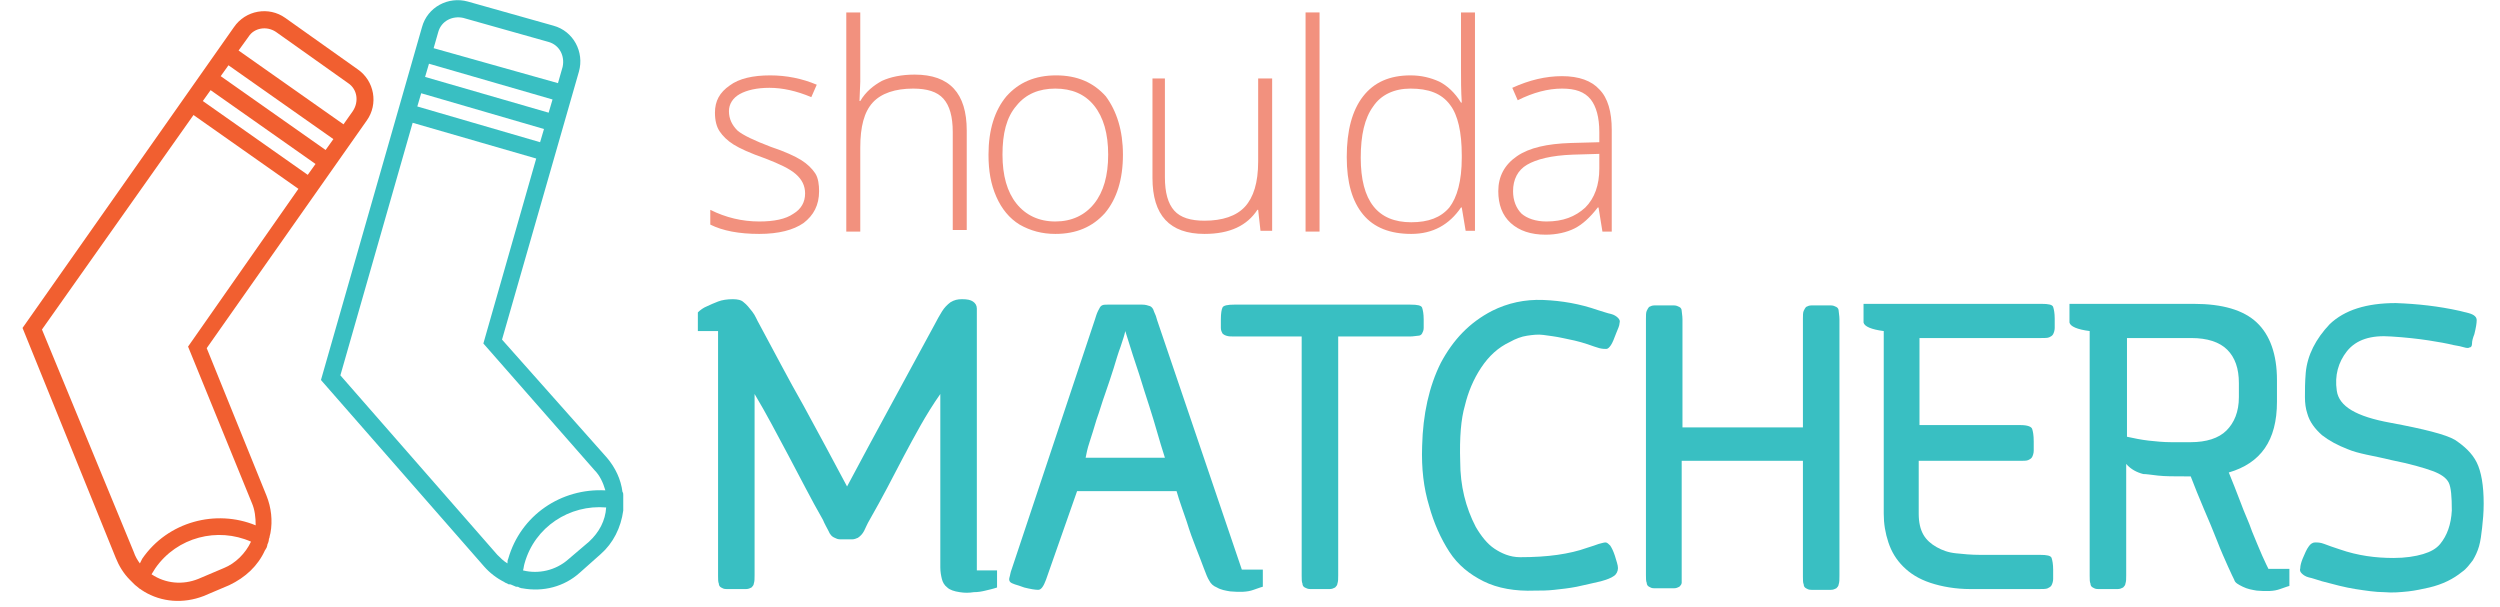
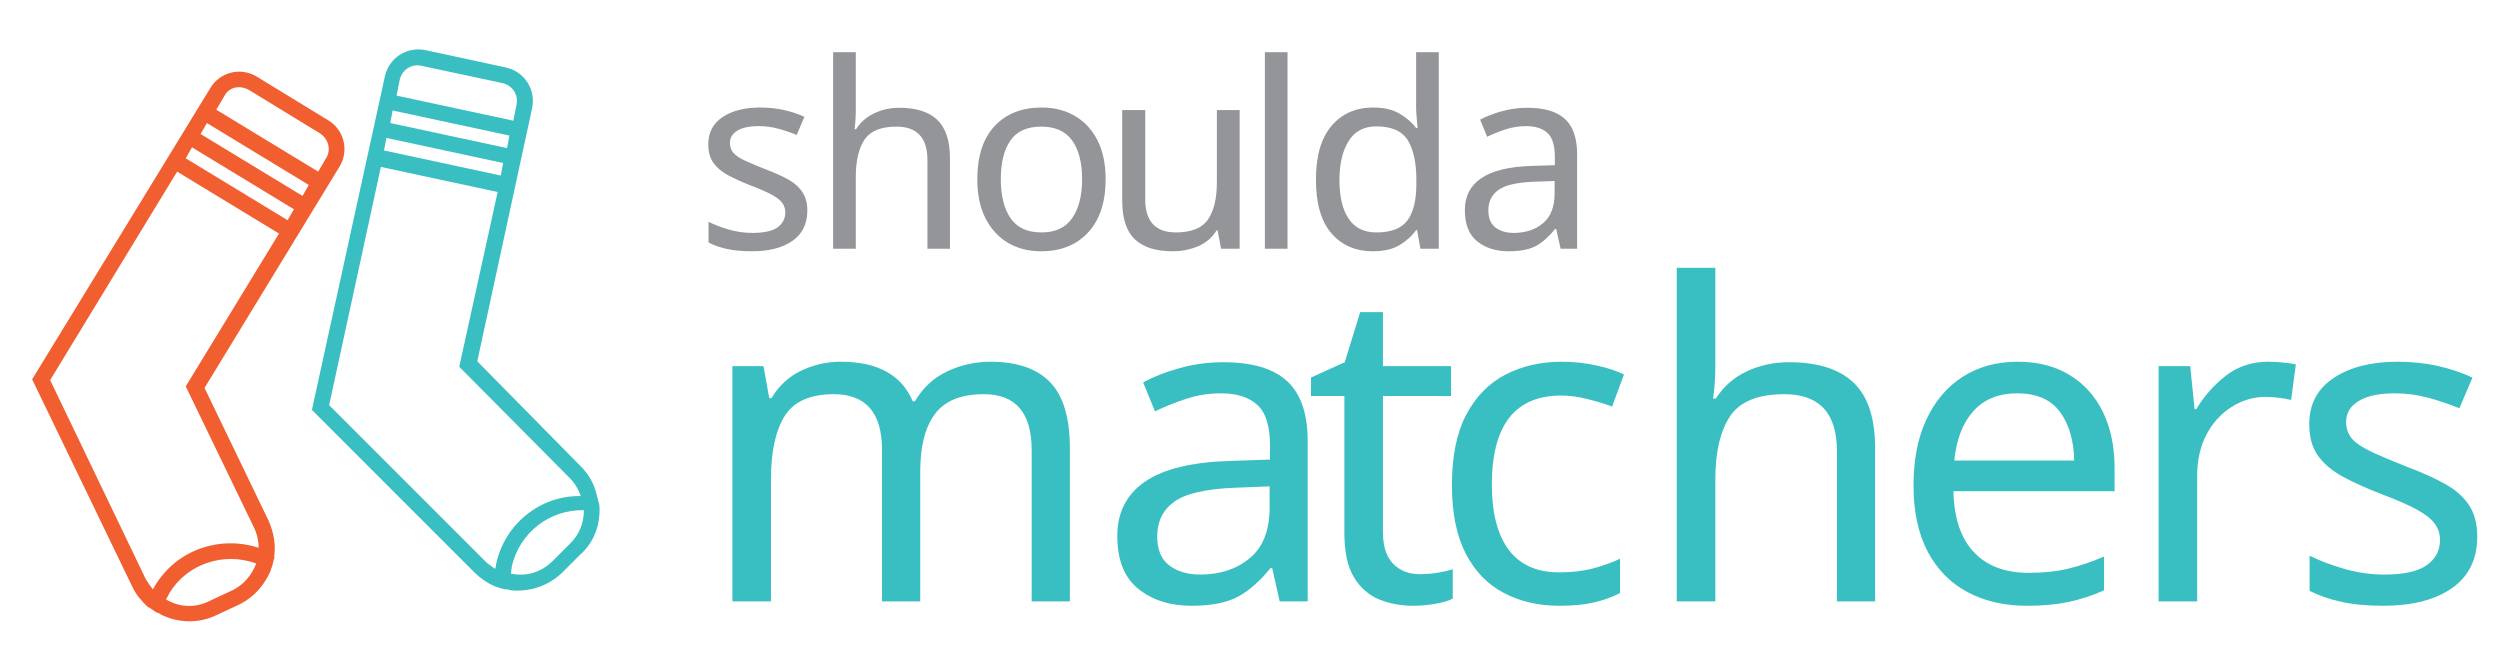
- <svg xmlns="http://www.w3.org/2000/svg" version="1.1" x="0px" y="0px" viewBox="0 0 321.7 78.1" enable-background="new 0 0 321.7 78.1" xml:space="preserve">
+ <svg xmlns="http://www.w3.org/2000/svg" version="1.1" x="0px" y="0px" viewBox="0 0 319 85" enable-background="new 0 0 319 85" xml:space="preserve">
  <g id="Layer_1">
    <g>
-       <path fill="#F2917E" d="M105.4,24.6c0,1.8-0.7,3.1-2,4.1c-1.3,0.9-3.2,1.4-5.7,1.4c-2.6,0-4.7-0.4-6.3-1.2V27c2,1,4.1,1.5,6.3,1.5    c1.9,0,3.4-0.3,4.4-1c1-0.6,1.5-1.5,1.5-2.6c0-1-0.4-1.8-1.2-2.5c-0.8-0.7-2.1-1.3-3.9-2c-2-0.7-3.3-1.3-4.1-1.8    c-0.8-0.5-1.4-1.1-1.8-1.7c-0.4-0.6-0.6-1.4-0.6-2.4c0-1.5,0.6-2.6,1.9-3.5c1.2-0.9,3-1.3,5.2-1.3c2.1,0,4.1,0.4,6,1.2l-0.7,1.6    c-1.9-0.8-3.7-1.2-5.4-1.2c-1.6,0-2.9,0.3-3.8,0.8s-1.4,1.3-1.4,2.2c0,1,0.4,1.8,1.1,2.5c0.7,0.6,2.2,1.3,4.3,2.1    c1.8,0.6,3.1,1.2,3.9,1.7s1.4,1.1,1.8,1.7S105.4,23.8,105.4,24.6z" />
-       <path fill="#F2917E" d="M122.6,29.8V17c0-2-0.4-3.4-1.2-4.3c-0.8-0.9-2.1-1.3-3.9-1.3c-2.3,0-4.1,0.6-5.2,1.8    c-1.1,1.2-1.6,3.1-1.6,5.8v10.8h-1.8V1.6h1.8v8.9l-0.1,2.5h0.1c0.7-1.2,1.7-2,2.8-2.6c1.1-0.5,2.5-0.8,4.2-0.8    c4.5,0,6.7,2.4,6.7,7.2v12.8H122.6z" />
-       <path fill="#F2917E" d="M144.5,19.9c0,3.2-0.8,5.7-2.3,7.5c-1.6,1.8-3.7,2.7-6.4,2.7c-1.7,0-3.2-0.4-4.6-1.2c-1.3-0.8-2.3-2-3-3.6    c-0.7-1.6-1-3.3-1-5.4c0-3.2,0.8-5.7,2.3-7.5c1.6-1.8,3.7-2.7,6.4-2.7c2.7,0,4.8,0.9,6.4,2.7C143.7,14.3,144.5,16.8,144.5,19.9z     M129,19.9c0,2.7,0.6,4.8,1.8,6.3c1.2,1.5,2.9,2.3,5,2.3s3.8-0.8,5-2.3c1.2-1.5,1.8-3.6,1.8-6.3c0-2.7-0.6-4.8-1.8-6.3    c-1.2-1.5-2.9-2.2-5-2.2s-3.8,0.7-5,2.2C129.5,15.1,129,17.2,129,19.9z" />
-       <path fill="#F2917E" d="M149.9,10.1v12.7c0,2,0.4,3.4,1.2,4.3c0.8,0.9,2.1,1.3,3.9,1.3c2.3,0,4.1-0.6,5.2-1.8    c1.1-1.2,1.7-3.1,1.7-5.8V10.1h1.8v19.6h-1.5l-0.3-2.7h-0.1c-1.3,2-3.5,3.1-6.8,3.1c-4.5,0-6.7-2.4-6.7-7.2V10.1H149.9z" />
-       <path fill="#F2917E" d="M169.8,29.8H168V1.6h1.8V29.8z" />
-       <path fill="#F2917E" d="M181.5,9.7c1.4,0,2.6,0.3,3.7,0.8c1,0.5,2,1.4,2.8,2.7h0.1c-0.1-1.5-0.1-3-0.1-4.5V1.6h1.8v28.1h-1.2    l-0.5-3H188c-1.5,2.2-3.6,3.4-6.4,3.4c-2.7,0-4.8-0.8-6.2-2.5s-2.1-4.1-2.1-7.4c0-3.4,0.7-6,2.1-7.8    C176.8,10.6,178.8,9.7,181.5,9.7z M181.5,11.4c-2.1,0-3.8,0.8-4.8,2.3c-1.1,1.5-1.6,3.7-1.6,6.6c0,5.6,2.2,8.3,6.5,8.3    c2.2,0,3.8-0.6,4.9-1.9c1-1.3,1.6-3.4,1.6-6.4v-0.3c0-3-0.5-5.2-1.5-6.5C185.5,12,183.8,11.4,181.5,11.4z" />
-       <path fill="#F2917E" d="M206.2,29.8l-0.5-3.1h-0.1c-1,1.3-2,2.2-3,2.7c-1,0.5-2.3,0.8-3.7,0.8c-1.9,0-3.4-0.5-4.5-1.5    c-1.1-1-1.6-2.4-1.6-4.1c0-1.9,0.8-3.4,2.4-4.5s3.9-1.6,6.9-1.7l3.7-0.1V17c0-1.9-0.4-3.3-1.1-4.2c-0.8-1-2-1.4-3.7-1.4    c-1.8,0-3.7,0.5-5.7,1.5l-0.7-1.6c2.2-1,4.3-1.5,6.4-1.5c2.2,0,3.8,0.6,4.8,1.7c1.1,1.1,1.6,2.9,1.6,5.2v13.1H206.2z M199,28.5    c2.1,0,3.7-0.6,5-1.8c1.2-1.2,1.8-2.9,1.8-5v-1.9l-3.4,0.1c-2.8,0.1-4.7,0.6-5.9,1.3c-1.2,0.7-1.8,1.9-1.8,3.4    c0,1.2,0.4,2.2,1.1,2.9C196.5,28.1,197.6,28.5,199,28.5z" />
-       <path fill="#39BFC2" d="M116.3,58.7c-1.4,2.7-2.8,5.4-4.4,8.2c-0.3,0.5-0.5,1-0.7,1.4c-0.2,0.4-0.5,0.7-0.8,0.9    c-0.2,0.1-0.5,0.2-0.7,0.2c-0.3,0-0.5,0-0.8,0s-0.6,0-0.8,0c-0.3,0-0.5-0.1-0.7-0.2c-0.3-0.1-0.6-0.4-0.8-0.9    c-0.2-0.4-0.5-0.9-0.7-1.4c-1.5-2.6-2.9-5.4-4.4-8.2c-1.5-2.8-2.9-5.5-4.4-8V74c0,0.5,0,0.8-0.1,1.1c0,0.2-0.2,0.4-0.3,0.5    c-0.2,0.1-0.4,0.2-0.7,0.2s-0.7,0-1.3,0c-0.5,0-0.8,0-1.2,0s-0.5-0.1-0.7-0.2c-0.2-0.1-0.3-0.3-0.3-0.5c-0.1-0.2-0.1-0.6-0.1-1    V42.6h-2.6v-2.4c0.3-0.3,0.7-0.6,1.2-0.8c0.4-0.2,0.9-0.4,1.4-0.6c0.5-0.2,1.2-0.3,1.9-0.3c0.6,0,1.1,0.1,1.4,0.4h0    c0.4,0.3,0.7,0.7,1.1,1.2s0.6,1.1,0.9,1.6c1.9,3.5,3.7,7,5.7,10.5c1.9,3.5,3.8,7,5.6,10.4c1.8-3.4,3.7-6.9,5.6-10.4    s3.8-7,5.7-10.5c0.3-0.6,0.6-1.1,0.9-1.6s0.7-0.9,1.1-1.2c0.5-0.3,0.9-0.4,1.5-0.4c0.7,0,1.1,0.1,1.4,0.3c0.3,0.2,0.5,0.5,0.5,0.9    l0,30.8v2.9h2.6v2.2c-0.6,0.2-1.1,0.3-1.5,0.4c-0.4,0.1-0.9,0.2-1.5,0.2c-0.6,0.1-1.2,0.1-1.8,0c-0.7-0.1-1.3-0.3-1.6-0.6    c-0.4-0.3-0.6-0.7-0.7-1.1c-0.1-0.4-0.2-0.9-0.2-1.5v-1.7v-0.4V50.7C119.1,53.4,117.7,56.1,116.3,58.7z" />
-       <path fill="#39BFC2" d="M134.6,74.6c-0.3,0.8-0.6,1.3-1,1.3c-0.4,0-1-0.1-1.8-0.3c-0.5-0.2-0.9-0.3-1.2-0.4    c-0.3-0.1-0.5-0.2-0.6-0.3c-0.1-0.1-0.2-0.3-0.1-0.6s0.1-0.6,0.3-1.1l10.7-32.1c0.1-0.3,0.2-0.7,0.4-1.1c0.2-0.4,0.3-0.6,0.5-0.7    c0.2-0.1,0.4-0.1,0.7-0.1c0.3,0,0.6,0,0.9,0h2.5c0.4,0,0.7,0,1.1,0c0.4,0,0.7,0.1,1,0.2c0.2,0.1,0.4,0.3,0.5,0.7    c0.2,0.4,0.3,0.7,0.4,1.1l10.9,32.1h2.7v2.2c0,0-0.4,0.1-1.2,0.4s-1.8,0.3-3,0.2c-0.6-0.1-1.2-0.2-1.7-0.5c-0.5-0.2-0.8-0.5-1-0.9    c-0.2-0.3-0.4-0.8-0.7-1.6s-0.6-1.6-1-2.6c-0.4-1-0.8-2.1-1.2-3.4c-0.4-1.2-0.9-2.5-1.3-3.9h-12.8L134.6,74.6z M144.8,42.6    c-0.1,0.5-0.3,1.1-0.6,2c-0.3,0.8-0.6,1.8-0.9,2.8c-0.3,1-0.7,2.1-1.1,3.3c-0.4,1.1-0.7,2.2-1.1,3.3c-0.3,1-0.6,2-0.9,2.9    c-0.3,0.9-0.4,1.5-0.5,2h10.2c-0.4-1.2-0.7-2.3-1-3.3s-0.6-2.1-1-3.3c-0.4-1.2-0.8-2.5-1.3-4.1C146.1,46.7,145.5,44.9,144.8,42.6z    " />
-       <path fill="#39BFC2" d="M158.9,43.3c-0.5,0-0.8,0-1.1-0.1s-0.4-0.2-0.5-0.3c-0.1-0.2-0.2-0.4-0.2-0.7c0-0.3,0-0.6,0-1.1    c0-0.8,0.1-1.3,0.2-1.5c0.1-0.3,0.7-0.4,1.5-0.4h22.7c0.9,0,1.4,0.1,1.5,0.4c0.1,0.3,0.2,0.8,0.2,1.5c0,0.5,0,0.8,0,1.1    c0,0.3-0.1,0.5-0.2,0.7c-0.1,0.2-0.3,0.3-0.5,0.3s-0.6,0.1-1.1,0.1h-9.2V74c0,0.5,0,0.8-0.1,1.1c0,0.2-0.2,0.4-0.3,0.5    c-0.2,0.1-0.4,0.2-0.7,0.2s-0.7,0-1.3,0c-0.5,0-0.8,0-1.2,0c-0.3,0-0.5-0.1-0.7-0.2c-0.2-0.1-0.3-0.3-0.3-0.5    c-0.1-0.2-0.1-0.6-0.1-1V43.3H158.9z" />
-       <path fill="#39BFC2" d="M195.6,71.7c1.8,0,3.4-0.1,4.8-0.3s2.7-0.5,3.8-0.9c0.7-0.2,1.2-0.4,1.5-0.5c0.4-0.1,0.7-0.2,0.9-0.2    c0.2,0,0.4,0.2,0.6,0.4c0.2,0.3,0.4,0.7,0.6,1.3c0.2,0.7,0.4,1.2,0.4,1.6c0,0.4-0.2,0.8-0.5,1c-0.4,0.3-1,0.5-1.7,0.7    c-0.8,0.2-1.8,0.4-3.1,0.7c-1,0.2-2,0.3-2.9,0.4c-0.9,0.1-1.7,0.1-2.5,0.1c-2.5,0.1-4.8-0.3-6.6-1.2s-3.3-2.1-4.4-3.8    c-1.1-1.7-2-3.7-2.6-5.9c-0.7-2.3-1-4.8-0.9-7.7c0.1-4.1,0.9-7.7,2.4-10.7c1.6-3,3.7-5.2,6.6-6.7c2-1,4.2-1.5,6.6-1.4    c2.4,0.1,4.7,0.5,7,1.3c0.7,0.2,1.2,0.4,1.7,0.5c0.4,0.1,0.7,0.3,0.9,0.5c0.2,0.2,0.3,0.4,0.2,0.7c0,0.3-0.2,0.7-0.4,1.2    c-0.3,0.8-0.5,1.3-0.7,1.6s-0.4,0.5-0.6,0.5c-0.2,0-0.5,0-0.9-0.1c-0.4-0.1-0.9-0.3-1.5-0.5c-1.2-0.4-2.2-0.6-3.2-0.8    c-0.9-0.2-1.8-0.3-2.5-0.4c-0.7-0.1-1.4,0-2.1,0.1c-0.7,0.1-1.5,0.4-2.2,0.8c-1.5,0.7-2.7,1.8-3.7,3.3c-1,1.5-1.7,3.2-2.1,4.9    c-0.5,1.7-0.7,4.1-0.6,7.2c0,3.1,0.7,5.9,2,8.4c0.7,1.2,1.5,2.2,2.4,2.8S194.3,71.7,195.6,71.7z" />
-       <path fill="#39BFC2" d="M216.4,75c0,0.2-0.2,0.4-0.3,0.5c-0.2,0.1-0.4,0.2-0.7,0.2c-0.3,0-0.7,0-1.3,0c-0.5,0-0.8,0-1.2,0    s-0.5-0.1-0.7-0.2c-0.2-0.1-0.3-0.3-0.3-0.5c-0.1-0.2-0.1-0.6-0.1-1V41c0-0.4,0-0.8,0.1-1c0.1-0.2,0.2-0.4,0.3-0.5    c0.2-0.1,0.4-0.2,0.7-0.2s0.7,0,1.2,0c0.6,0,1,0,1.3,0c0.3,0,0.5,0.1,0.7,0.2c0.2,0.1,0.3,0.3,0.3,0.5c0,0.2,0.1,0.6,0.1,1.1v13.9    H232V41c0-0.4,0-0.8,0.1-1c0.1-0.2,0.2-0.4,0.3-0.5c0.2-0.1,0.4-0.2,0.7-0.2s0.7,0,1.2,0c0.6,0,1,0,1.3,0c0.3,0,0.5,0.1,0.7,0.2    c0.2,0.1,0.3,0.3,0.3,0.5c0,0.2,0.1,0.6,0.1,1.1v33c0,0.5,0,0.8-0.1,1.1c0,0.2-0.2,0.4-0.3,0.5c-0.2,0.1-0.4,0.2-0.7,0.2    c-0.3,0-0.7,0-1.3,0c-0.5,0-0.8,0-1.2,0s-0.5-0.1-0.7-0.2c-0.2-0.1-0.3-0.3-0.3-0.5c-0.1-0.2-0.1-0.6-0.1-1V59.3h-15.6V74    C216.4,74.4,216.4,74.8,216.4,75z" />
-       <path fill="#39BFC2" d="M248.4,75c-1.5-0.5-2.6-1.2-3.5-2.1c-0.9-0.9-1.5-1.9-1.9-3.1c-0.4-1.2-0.6-2.4-0.6-3.7V42.6v0    c-1.6-0.2-2.5-0.6-2.6-1.1v-2.4h22.9c0.9,0,1.4,0.1,1.5,0.4c0.1,0.3,0.2,0.8,0.2,1.5c0,0.5,0,0.8,0,1.2c0,0.3-0.1,0.6-0.2,0.8    c-0.1,0.2-0.3,0.3-0.5,0.4c-0.2,0.1-0.6,0.1-1.1,0.1h-15.6v11.2h13c0.9,0,1.4,0.2,1.5,0.5c0.1,0.3,0.2,0.8,0.2,1.6    c0,0.5,0,0.8,0,1.2c0,0.3-0.1,0.6-0.2,0.8c-0.1,0.2-0.3,0.3-0.5,0.4c-0.2,0.1-0.6,0.1-1.1,0.1h-13v6.8c0,1.1,0.2,2,0.6,2.7    c0.4,0.7,1,1.2,1.7,1.6c0.7,0.4,1.5,0.7,2.5,0.8c0.9,0.1,2,0.2,3.1,0.2h7.7c0.9,0,1.4,0.1,1.5,0.4c0.1,0.3,0.2,0.8,0.2,1.5    c0,0.5,0,0.8,0,1.2c0,0.3-0.1,0.6-0.2,0.8s-0.3,0.3-0.5,0.4c-0.2,0.1-0.6,0.1-1.1,0.1h-8.9C251.7,75.8,249.9,75.5,248.4,75z" />
-       <path fill="#39BFC2" d="M286.8,60.8c0.5,1.2,1,2.5,1.5,3.8c0.5,1.4,1.1,2.6,1.5,3.8c0.5,1.2,0.9,2.2,1.3,3.1    c0.4,0.9,0.7,1.5,0.8,1.7h2.7v2.2c0,0-0.4,0.1-1.2,0.4s-1.8,0.3-3,0.2c-0.6-0.1-1.2-0.2-1.8-0.5s-1-0.5-1.1-0.9    c-0.1-0.2-0.4-0.8-0.8-1.7c-0.4-0.9-0.9-2-1.4-3.3c-0.5-1.3-1.1-2.7-1.7-4.1s-1.2-2.9-1.7-4.2h-0.7c-1.4,0-2.6,0-3.5-0.1    c-0.9-0.1-1.5-0.2-1.9-0.2c-0.8-0.2-1.6-0.6-2.2-1.3V74c0,0.5,0,0.8-0.1,1.1c0,0.2-0.2,0.4-0.3,0.5c-0.2,0.1-0.4,0.2-0.7,0.2    s-0.7,0-1.3,0c-0.5,0-0.8,0-1.2,0s-0.5-0.1-0.7-0.2c-0.2-0.1-0.3-0.3-0.3-0.5c-0.1-0.2-0.1-0.6-0.1-1V42.6    c-1.6-0.2-2.5-0.6-2.6-1.1v-2.4h16c3.7,0,6.4,0.8,8.1,2.4c1.7,1.6,2.6,4.1,2.6,7.4v2.8C293,56.7,290.9,59.6,286.8,60.8z     M281.9,56.9c2,0,3.6-0.5,4.6-1.5c1-1,1.6-2.4,1.6-4.3v-1.8c0-1.9-0.5-3.3-1.5-4.3c-1-1-2.6-1.5-4.6-1.5h-8.3v12.7    c0.9,0.2,1.9,0.4,2.8,0.5s1.9,0.2,2.9,0.2H281.9z" />
-       <path fill="#39BFC2" d="M307.7,43.3c-2.6-0.2-4.5,0.4-5.7,1.9c-1.1,1.4-1.6,3.1-1.3,5.1c0.3,2,2.5,3.3,6.9,4.1    c4.3,0.8,7.1,1.5,8.3,2.2c1.2,0.8,2.2,1.7,2.8,2.9c0.6,1.2,0.9,3,0.9,5.3c0,1.2-0.1,2.2-0.2,3.1c-0.1,0.9-0.2,1.7-0.4,2.4    c-0.2,0.7-0.5,1.3-0.8,1.8c-0.4,0.5-0.8,1.1-1.4,1.5c-1.1,0.9-2.5,1.6-4.2,2c-0.9,0.2-1.8,0.4-2.7,0.5c-1,0.1-2,0.2-3.1,0.1    c-1.1,0-2.4-0.2-3.7-0.4c-1.3-0.2-2.8-0.6-4.3-1c-0.7-0.2-1.2-0.4-1.7-0.5c-0.4-0.1-0.7-0.3-0.9-0.5c-0.2-0.2-0.3-0.4-0.2-0.7    c0-0.3,0.1-0.7,0.3-1.2c0.3-0.7,0.5-1.2,0.8-1.6c0.2-0.3,0.5-0.5,0.8-0.5s0.7,0,1.2,0.2c0.5,0.2,1.1,0.4,2,0.7    c2.3,0.8,4.6,1.1,6.9,1.1c1.5,0,2.8-0.2,3.8-0.5c1-0.3,1.7-0.7,2.2-1.3c0.9-1.1,1.4-2.5,1.5-4.3c0-1.8-0.1-3-0.4-3.6    c-0.3-0.6-1-1.1-2.1-1.5c-1.1-0.4-2.8-0.9-5.3-1.4c-1.2-0.3-2.3-0.5-3.2-0.7c-0.9-0.2-1.7-0.4-2.4-0.7c-1.3-0.5-2.4-1.1-3.3-1.8    c-0.9-0.8-1.6-1.7-1.9-2.8c-0.2-0.6-0.3-1.3-0.3-2.1c0-0.9,0-1.9,0.1-3.1c0.2-2.3,1.3-4.4,3.1-6.3c1.9-1.8,4.7-2.7,8.5-2.7    c2.8,0.1,5.5,0.4,8.2,1l1.2,0.3c0.7,0.2,1,0.5,1,0.9c0,0.4-0.1,1-0.3,1.8c-0.2,0.5-0.3,0.9-0.3,1.2c0,0.3-0.1,0.5-0.3,0.5    c-0.1,0.1-0.4,0.1-0.7,0c-0.3-0.1-0.8-0.2-1.4-0.3c-0.8-0.2-1.9-0.4-3.2-0.6S309.4,43.4,307.7,43.3z" />
+       <rect x="88.7" y="6.6" fill="none" width="232" height="98.9" />
+       <text transform="matrix(1 0 0 1 88.6875 31.7354)">
+         <tspan x="0" y="0" fill="#939598" font-family="'RobotoSlab-Light'" font-size="33" letter-spacing="-1">sho</tspan>
+         <tspan x="51.9" y="0" fill="#939598" font-family="'RobotoSlab-Light'" font-size="33" letter-spacing="-1">u</tspan>
+         <tspan x="69.9" y="0" fill="#939598" font-family="'RobotoSlab-Light'" font-size="33" letter-spacing="-1">lda</tspan>
+         <tspan x="113.4" y="0" fill="#939598" font-family="'OpenSans'" font-size="29" letter-spacing="-1">  </tspan>
+         <tspan x="0" y="45" fill="#39BFC2" font-family="'RobotoSlab-Light'" font-size="56" letter-spacing="-2">m</tspan>
+         <tspan x="51.3" y="45" fill="#39BFC2" font-family="'RobotoSlab-Light'" font-size="56" letter-spacing="-4">a</tspan>
+         <tspan x="77.7" y="45" fill="#39BFC2" font-family="'RobotoSlab-Light'" font-size="56" letter-spacing="-4">t</tspan>
+         <tspan x="93.5" y="45" fill="#39BFC2" font-family="'RobotoSlab-Light'" font-size="56" letter-spacing="-2">c</tspan>
+         <tspan x="120.5" y="45" fill="#39BFC2" font-family="'RobotoSlab-Light'" font-size="56" letter-spacing="-3">h</tspan>
+         <tspan x="152.4" y="45" fill="#39BFC2" font-family="'RobotoSlab-Light'" font-size="56" letter-spacing="-2">ers</tspan>
+       </text>
    </g>
    <g>
      <g>
-         <path fill="#F15F30" d="M34.1,70.8c0.1-0.1,0.1-0.2,0.2-0.3c0,0,0,0,0,0c0-0.1,0.1-0.2,0.1-0.4c0.1-0.2,0.2-0.5,0.2-0.7     c0-0.1,0.1-0.2,0.1-0.4c0-0.1,0.1-0.3,0.1-0.4c0.3-1.6,0.1-3.3-0.5-4.8l-7.7-19l20.6-29.3c1.5-2.1,1-5.1-1.2-6.6l-9.3-6.6     c-2.1-1.5-5.1-1-6.6,1.2L2.9,42.2l12,29.6c0.4,1,1,2,1.8,2.8c0.1,0.1,0.2,0.2,0.3,0.3c0.1,0.1,0.2,0.2,0.3,0.3     c0.2,0.2,0.4,0.3,0.6,0.5c0,0,0,0,0,0l0,0c0.1,0.1,0.2,0.1,0.3,0.2c0.1,0.1,0.2,0.1,0.3,0.2c2.3,1.4,5.1,1.6,7.7,0.6l3.3-1.4     C31.6,74.3,33.2,72.8,34.1,70.8z M26.1,13l1-1.4l13.5,9.5l-1,1.4 M28.4,9.8l1-1.4l13.5,9.5l-1,1.4L28.4,9.8z M35.5,4.1l9.3,6.6     c1.2,0.8,1.4,2.4,0.6,3.6L44.2,16L30.7,6.5l1.3-1.8C32.7,3.6,34.3,3.3,35.5,4.1z M24.9,14.8l13.5,9.5L24.2,44.6l8.2,20.1     c0.4,0.9,0.5,1.9,0.5,2.9l0,0c-5.1-2.1-11.3-0.5-14.6,4.3c-0.1,0.2-0.2,0.4-0.3,0.6c-0.3-0.4-0.6-0.9-0.8-1.5L5.4,42.4      M28.8,73.1l-3.3,1.4c-2,0.8-4.2,0.6-6-0.6c0.2-0.3,0.3-0.5,0.5-0.8c2.8-4,8-5.3,12.3-3.4C31.6,71.2,30.3,72.5,28.8,73.1z" />
+         <path fill="#F15F30" d="M34.5,72.9c0-0.1,0.1-0.2,0.1-0.3c0,0,0,0,0,0c0-0.1,0.1-0.2,0.1-0.3c0.1-0.2,0.1-0.5,0.2-0.7     c0-0.1,0-0.2,0.1-0.3c0-0.1,0-0.2,0-0.4c0.2-1.5-0.1-3-0.7-4.4l-8.2-17l17.2-28.2c1.3-2.1,0.6-4.8-1.5-6l-9-5.5     c-2.1-1.3-4.8-0.6-6,1.5L4.1,48.4l12.8,26.5c0.4,0.9,1.1,1.7,1.8,2.4c0.1,0.1,0.2,0.2,0.3,0.2c0.1,0.1,0.2,0.1,0.3,0.2     c0.2,0.1,0.4,0.3,0.6,0.4c0,0,0,0,0,0l0,0c0.1,0.1,0.2,0.1,0.3,0.1c0.1,0.1,0.2,0.1,0.3,0.2c2.2,1.1,4.8,1.2,7.1,0.1l3-1.4     C32.4,76.2,33.7,74.7,34.5,72.9z M23.7,20.2l0.8-1.4l13,7.9l-0.8,1.4 M25.6,17.1l0.8-1.4l13,7.9L38.6,25L25.6,17.1z M31.8,11.5     l9,5.5c1.1,0.7,1.5,2.1,0.8,3.2l-1,1.7l-13-7.9l1-1.7C29.2,11.1,30.6,10.8,31.8,11.5z M22.6,21.9l13,7.9L23.7,49.3l8.7,18     c0.4,0.8,0.6,1.7,0.6,2.6l0,0c-4.9-1.6-10.4,0.2-13.2,4.8c-0.1,0.2-0.2,0.4-0.3,0.5c-0.3-0.4-0.6-0.8-0.9-1.3L6.4,48.5      M29.7,75.3l-3,1.4c-1.8,0.9-3.8,0.8-5.5-0.2c0.1-0.3,0.3-0.5,0.4-0.8c2.3-3.8,7-5.3,11.1-3.8C32.1,73.4,31.1,74.6,29.7,75.3z" />
      </g>
      <g>
        <g>
-           <path fill="#39BFC2" d="M80.2,65.7c0-0.1,0-0.2,0-0.4c0,0,0,0,0,0c0-0.1,0-0.3,0-0.4c0-0.3,0-0.5,0-0.8c0-0.1,0-0.3,0-0.4      c0-0.1,0-0.3-0.1-0.4c-0.2-1.6-0.9-3.1-2-4.4L64.6,43.7l9.9-34.5c0.7-2.5-0.7-5.2-3.3-5.9l-11-3.1c-2.5-0.7-5.2,0.7-5.9,3.3      l-13,45.4l21,24c0.7,0.8,1.6,1.5,2.6,2c0.1,0.1,0.2,0.1,0.4,0.2c0.1,0.1,0.2,0.1,0.4,0.1c0.2,0.1,0.5,0.2,0.7,0.3c0,0,0,0,0.1,0      l0,0c0.1,0,0.2,0,0.3,0.1c0.1,0,0.2,0.1,0.4,0.1c2.7,0.5,5.4-0.2,7.4-2l2.7-2.4C78.9,69.9,79.9,67.9,80.2,65.7z M53.7,13.7      l0.5-1.7L70,16.6l-0.5,1.7 M54.7,9.9l0.5-1.7l15.9,4.6l-0.5,1.7L54.7,9.9z M70.6,5.4c1.4,0.4,2.1,1.8,1.8,3.2l-0.6,2.1L55.8,6.2      l0.6-2.1c0.4-1.4,1.8-2.1,3.2-1.8 M65.4,71.9c-0.1,0.2-0.1,0.4-0.1,0.6c-0.5-0.3-0.9-0.7-1.3-1.1L43.8,48.3l9.3-32.5L69,20.4      l-6.8,23.8l14.3,16.3c0.7,0.7,1.1,1.6,1.4,2.6l0,0C72.2,62.8,67,66.3,65.4,71.9z M75.8,69.7L73.1,72c-1.6,1.4-3.8,1.9-5.8,1.4      c0.1-0.3,0.1-0.6,0.2-0.9c1.3-4.7,5.8-7.6,10.5-7.2C77.9,67,77.1,68.5,75.8,69.7z" />
+           <path fill="#39BFC2" d="M76.5,65.5c0-0.1,0-0.2,0-0.3c0,0,0,0,0,0c0-0.1,0-0.2,0-0.3c0-0.2,0-0.5-0.1-0.7c0-0.1,0-0.2-0.1-0.4      c0-0.1,0-0.2-0.1-0.4c-0.3-1.5-1-2.8-2.1-3.9L60.9,46.1l7-32.3c0.5-2.4-1-4.7-3.4-5.2L54.3,6.4c-2.4-0.5-4.7,1-5.2,3.4      l-9.3,42.5l20.8,20.8c0.7,0.7,1.6,1.3,2.5,1.7c0.1,0,0.2,0.1,0.3,0.1c0.1,0,0.2,0.1,0.3,0.1c0.2,0.1,0.5,0.1,0.7,0.2      c0,0,0,0,0,0l0,0c0.1,0,0.2,0,0.3,0c0.1,0,0.2,0,0.3,0.1c2.5,0.3,4.9-0.5,6.7-2.2l2.3-2.3C75.6,69.4,76.4,67.5,76.5,65.5z       M49,19.2l0.3-1.6l14.9,3.2l-0.3,1.6 M49.8,15.7l0.3-1.6l14.9,3.2l-0.3,1.6L49.8,15.7z M64.1,10.6c1.3,0.3,2.1,1.5,1.8,2.8      l-0.4,2l-14.9-3.2l0.4-2c0.3-1.3,1.5-2.1,2.8-1.8 M63.3,72c0,0.2-0.1,0.4-0.1,0.6c-0.4-0.3-0.9-0.6-1.2-0.9l-20-20l6.6-30.4      l14.9,3.2l-4.9,22.3l14.1,14.2c0.6,0.6,1.1,1.4,1.4,2.3l0,0C69,63.2,64.4,66.8,63.3,72z M72.8,69.3l-2.3,2.3      c-1.4,1.4-3.3,2-5.3,1.6c0-0.3,0.1-0.6,0.1-0.9c1-4.4,4.9-7.3,9.2-7.2C74.5,66.8,73.9,68.2,72.8,69.3z" />
        </g>
      </g>
    </g>
  </g>
  <g id="Layer_2" display="none">
</g>
</svg>
